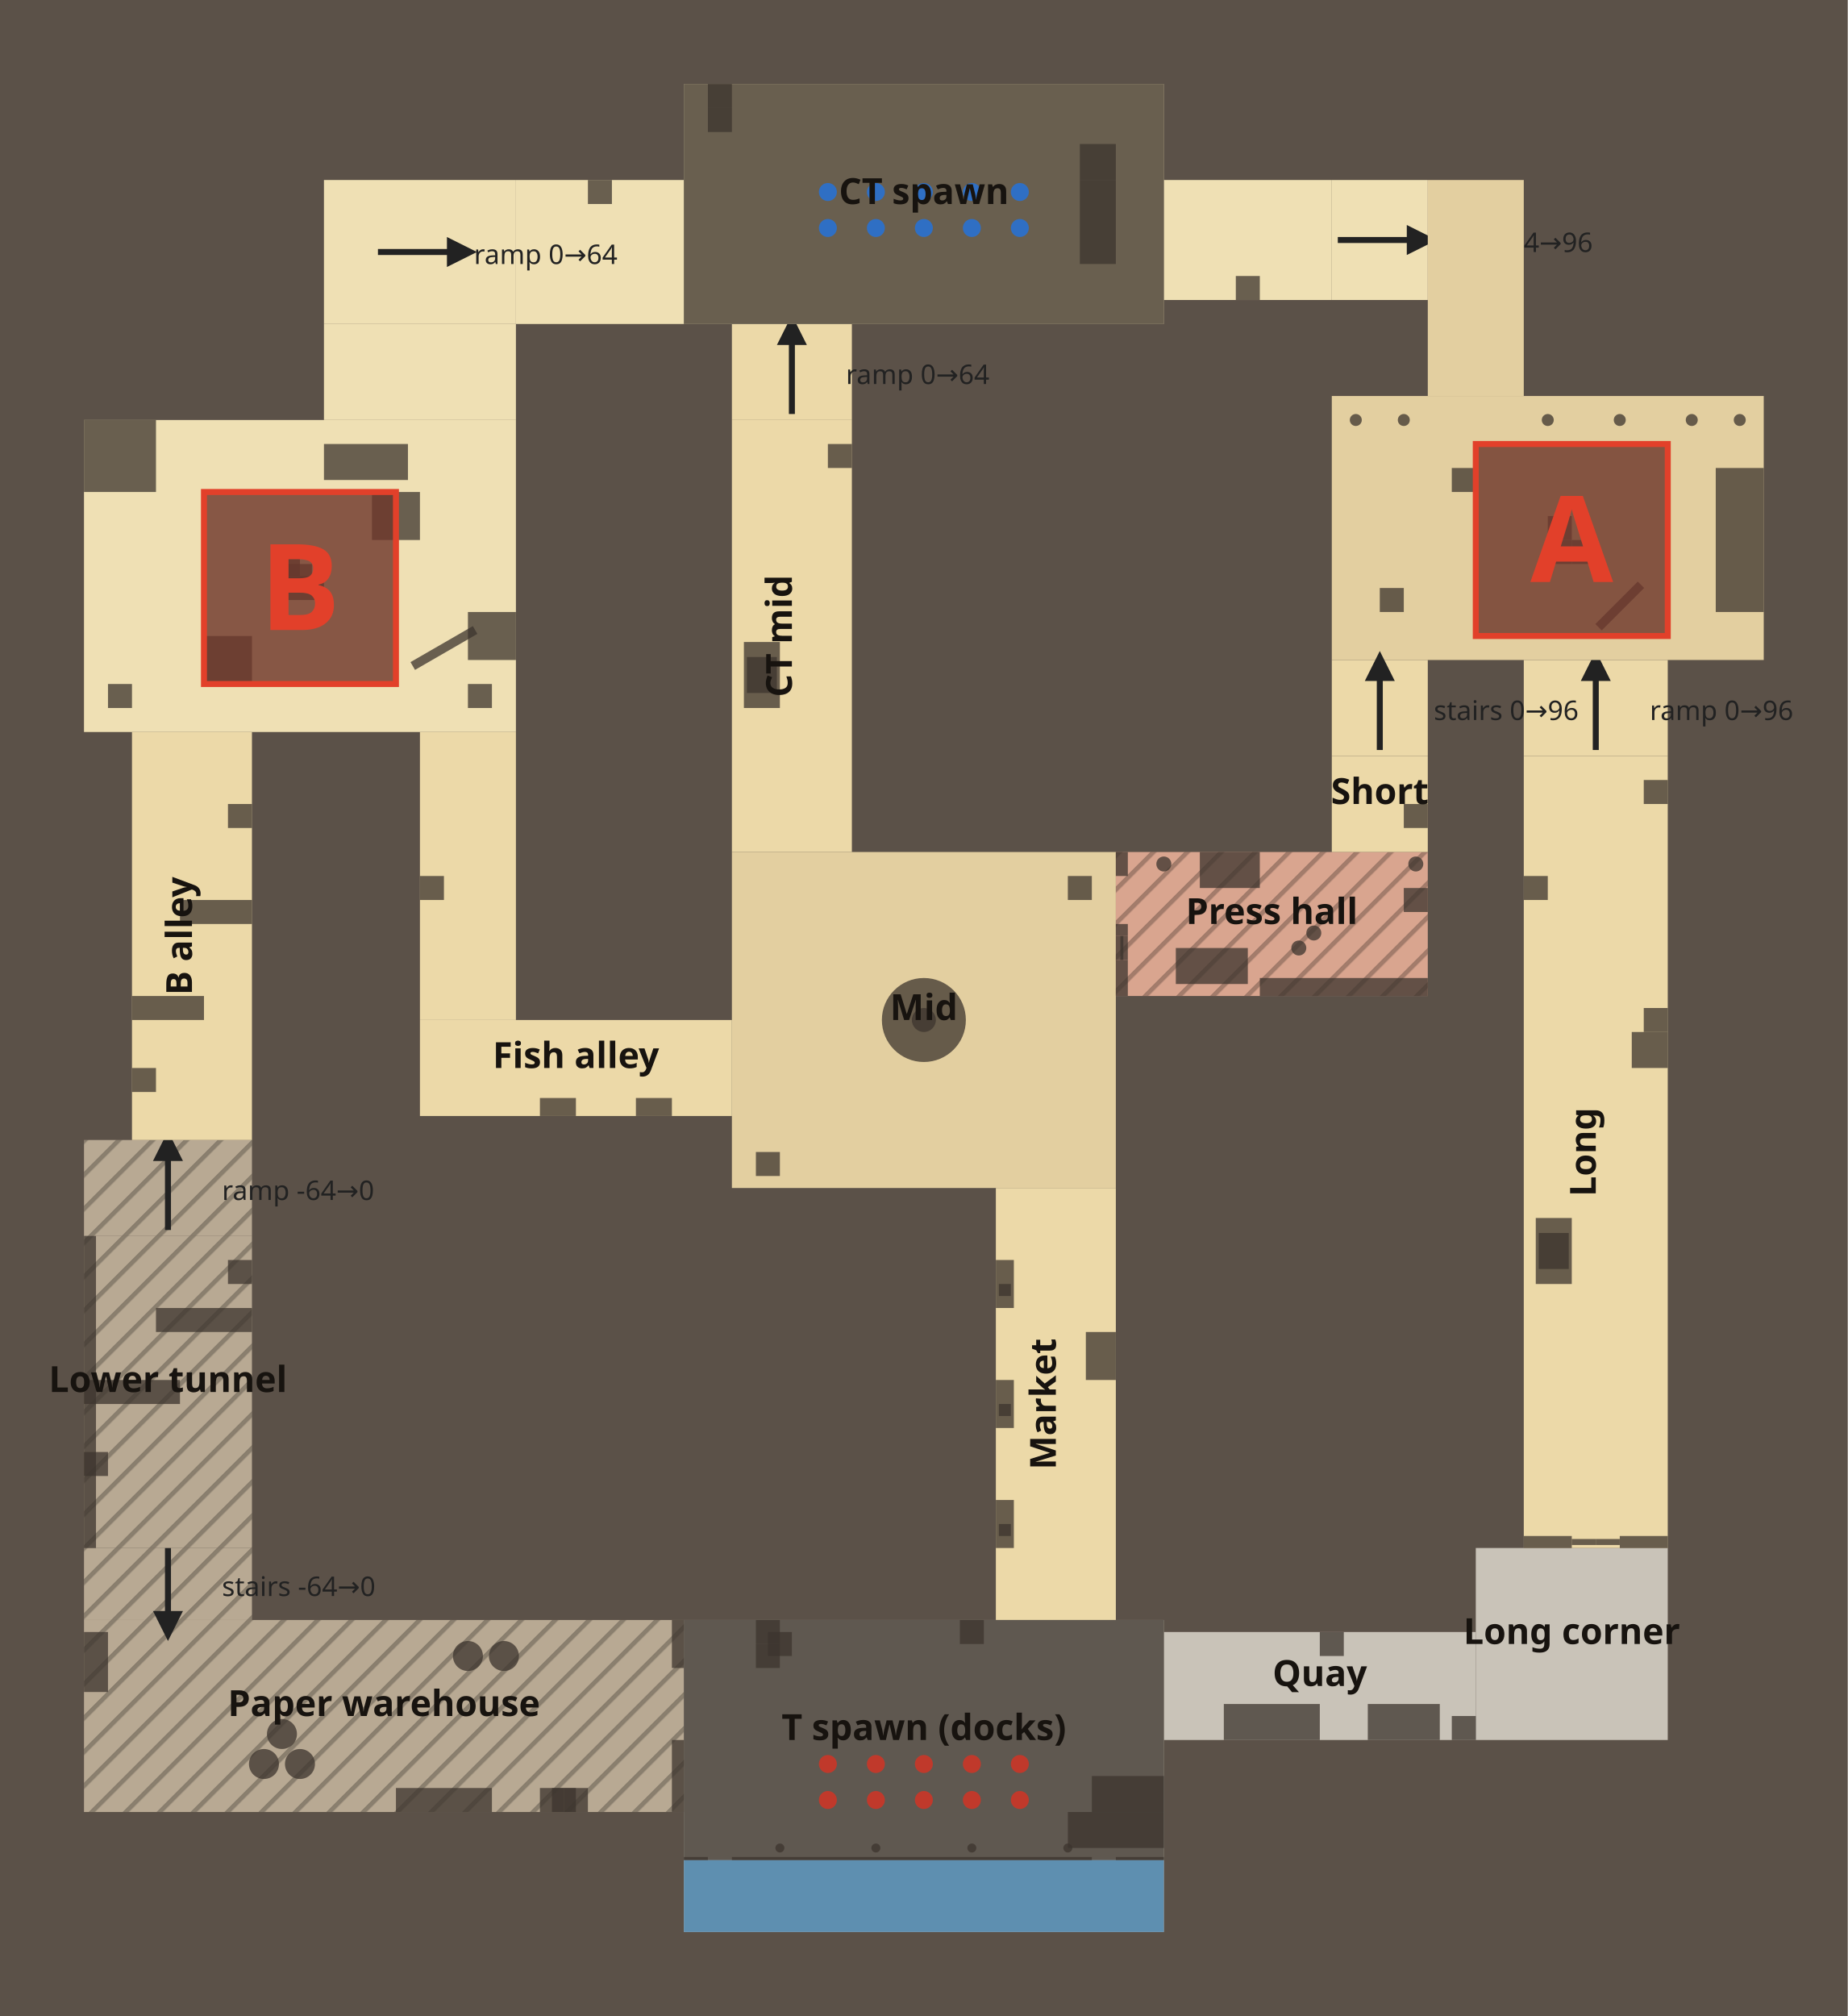
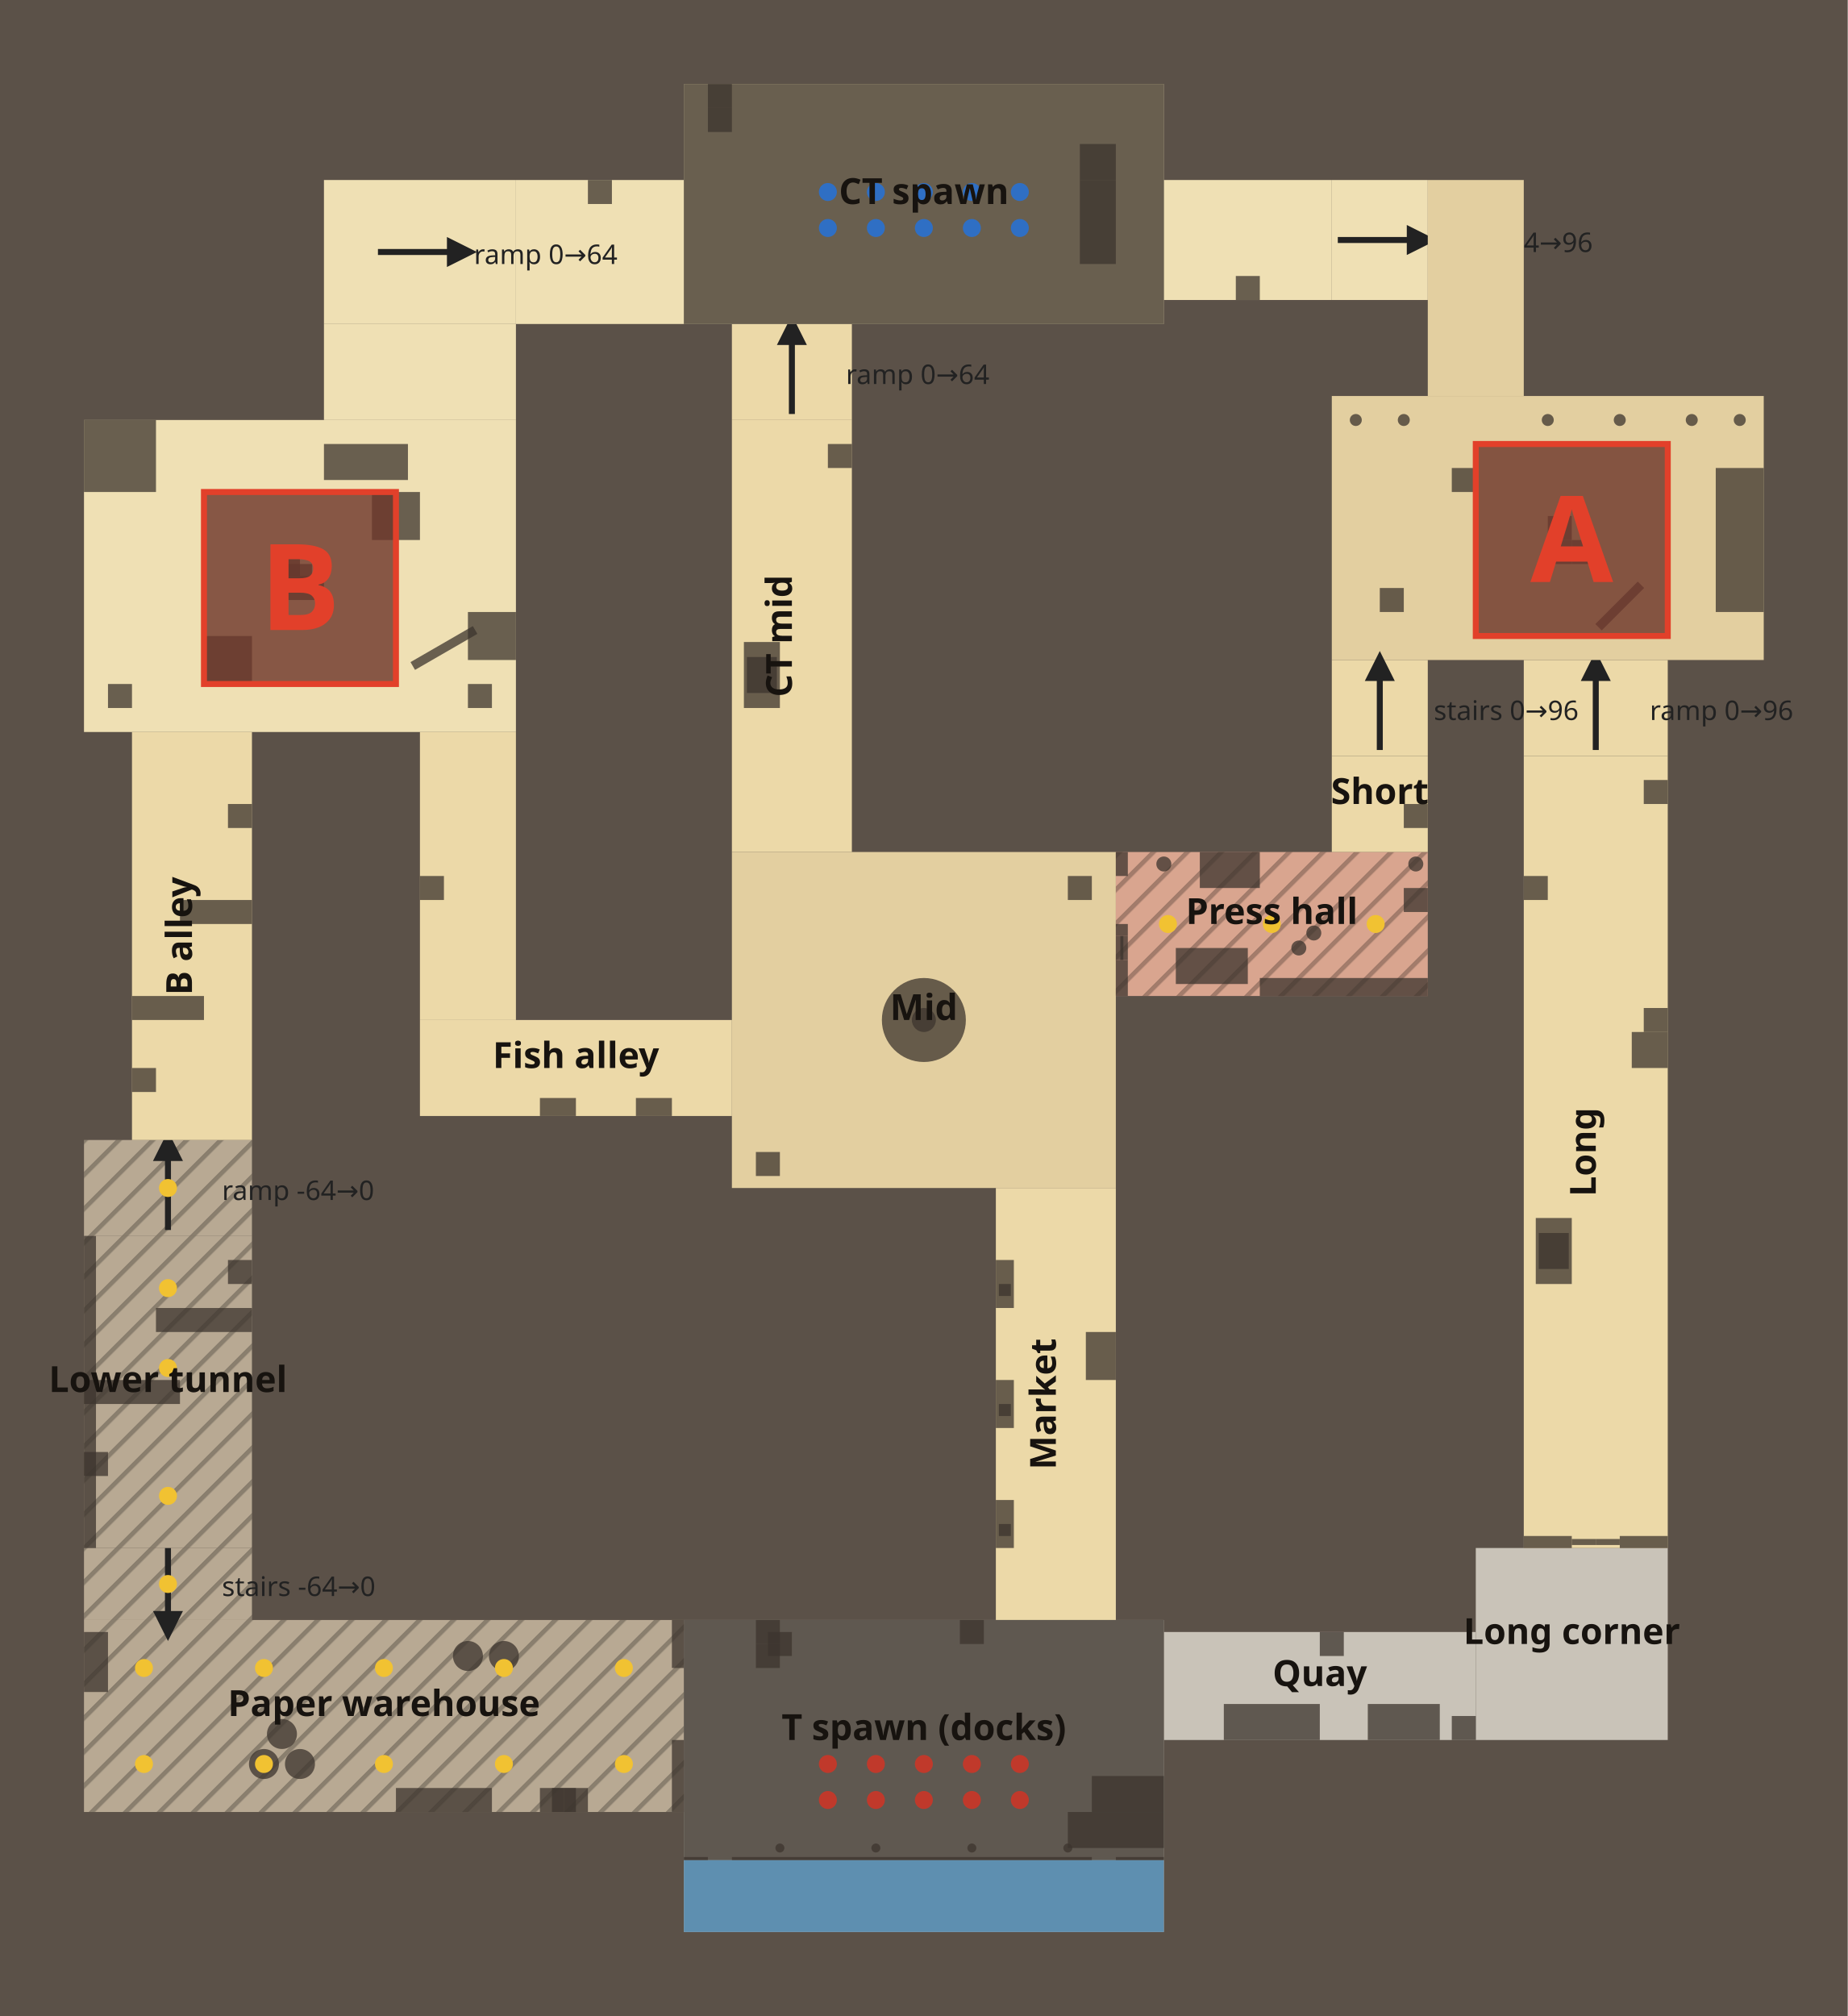
<svg xmlns="http://www.w3.org/2000/svg" viewBox="0 0 616 672" font-family="sans-serif">
  <rect width="616" height="672" fill="#5b5148" />
  <defs>
    <pattern id="roof" width="8" height="8" patternUnits="userSpaceOnUse" patternTransform="rotate(45)">
      <line x1="0" y1="0" x2="0" y2="8" stroke="#000" stroke-opacity="0.25" stroke-width="3" />
    </pattern>
  </defs>
  <rect x="228" y="540" width="160" height="80" fill="#c9c3b8" />
  <rect x="228" y="620" width="160" height="24" fill="#c9c3b8" />
  <rect x="388" y="544" width="104" height="36" fill="#c9c3b8" />
  <rect x="492" y="516" width="64" height="64" fill="#c9c3b8" />
  <rect x="508" y="252" width="48" height="264" fill="#ecd9a8" />
  <rect x="508" y="220" width="48" height="32" fill="#ecd9a8" />
  <line x1="532" y1="250" x2="532" y2="222" stroke="#222" stroke-width="2" marker-end="url(#up)" />
  <text x="532" y="240" dx="18" font-size="9" fill="#222">ramp 0→96</text>
  <rect x="444" y="132" width="144" height="88" fill="#e3cfa0" />
  <rect x="332" y="396" width="40" height="144" fill="#ecd9a8" />
  <rect x="244" y="284" width="128" height="112" fill="#e3cfa0" />
  <rect x="244" y="140" width="40" height="144" fill="#ecd9a8" />
  <rect x="244" y="108" width="40" height="32" fill="#ecd9a8" />
  <line x1="264" y1="138" x2="264" y2="110" stroke="#222" stroke-width="2" marker-end="url(#up)" />
  <text x="264" y="128" dx="18" font-size="9" fill="#222">ramp 0→64</text>
  <rect x="372" y="284" width="104" height="48" fill="#d9a58f" />
  <rect x="372" y="284" width="104" height="48" fill="url(#roof)" />
  <rect x="444" y="252" width="32" height="32" fill="#ecd9a8" />
  <rect x="444" y="220" width="32" height="32" fill="#ecd9a8" />
  <line x1="460" y1="250" x2="460" y2="222" stroke="#222" stroke-width="2" marker-end="url(#up)" />
  <text x="460" y="240" dx="18" font-size="9" fill="#222">stairs 0→96</text>
  <rect x="228" y="28" width="160" height="80" fill="#efe0b4" />
  <rect x="388" y="60" width="56" height="40" fill="#efe0b4" />
  <rect x="444" y="60" width="32" height="40" fill="#efe0b4" />
  <line x1="446" y1="80" x2="474" y2="80" stroke="#222" stroke-width="2" marker-end="url(#up)" />
  <text x="460" y="84" dx="18" font-size="9" fill="#222">ramp 64→96</text>
  <rect x="476" y="60" width="32" height="72" fill="#e3cfa0" />
  <rect x="172" y="60" width="56" height="48" fill="#efe0b4" />
  <rect x="108" y="60" width="64" height="48" fill="#efe0b4" />
  <line x1="126" y1="84" x2="154" y2="84" stroke="#222" stroke-width="2" marker-end="url(#up)" />
  <text x="140" y="88" dx="18" font-size="9" fill="#222">ramp 0→64</text>
  <rect x="28" y="140" width="144" height="104" fill="#efe0b4" />
  <rect x="108" y="108" width="64" height="32" fill="#efe0b4" />
  <rect x="28" y="540" width="200" height="64" fill="#b8a993" />
  <rect x="28" y="540" width="200" height="64" fill="url(#roof)" />
  <rect x="28" y="516" width="56" height="24" fill="#b8a993" />
  <rect x="28" y="516" width="56" height="24" fill="url(#roof)" />
  <line x1="56" y1="514" x2="56" y2="542" stroke="#222" stroke-width="2" marker-end="url(#up)" />
  <text x="56" y="532" dx="18" font-size="9" fill="#222">stairs -64→0</text>
  <rect x="28" y="412" width="56" height="104" fill="#b8a993" />
  <rect x="28" y="412" width="56" height="104" fill="url(#roof)" />
  <rect x="28" y="380" width="56" height="32" fill="#b8a993" />
  <rect x="28" y="380" width="56" height="32" fill="url(#roof)" />
  <line x1="56" y1="410" x2="56" y2="382" stroke="#222" stroke-width="2" marker-end="url(#up)" />
  <text x="56" y="400" dx="18" font-size="9" fill="#222">ramp -64→0</text>
  <rect x="44" y="244" width="40" height="136" fill="#ecd9a8" />
  <rect x="140" y="340" width="104" height="32" fill="#ecd9a8" />
  <rect x="140" y="244" width="32" height="96" fill="#ecd9a8" />
  <defs>
    <marker id="up" viewBox="0 0 6 6" refX="3" refY="3" markerWidth="5" markerHeight="5" orient="auto">
      <path d="M0 0L6 3L0 6z" fill="#222" />
    </marker>
  </defs>
  <rect x="228" y="620" width="160" height="24" fill="#5e8fb0" />
  <rect x="228" y="619" width="8" height="1" fill="#3d352e" fill-opacity="0.75" />
  <rect x="244" y="619" width="120" height="1" fill="#3d352e" fill-opacity="0.75" />
  <rect x="372" y="619" width="16" height="1" fill="#3d352e" fill-opacity="0.75" />
  <circle cx="260" cy="616" r="1.5" fill="#3d352e" fill-opacity="0.75" />
  <circle cx="292" cy="616" r="1.5" fill="#3d352e" fill-opacity="0.75" />
  <circle cx="324" cy="616" r="1.5" fill="#3d352e" fill-opacity="0.75" />
  <circle cx="356" cy="616" r="1.5" fill="#3d352e" fill-opacity="0.75" />
  <rect x="356" y="604" width="32" height="12" fill="#3d352e" fill-opacity="0.75" />
  <rect x="364" y="592" width="24" height="12" fill="#3d352e" fill-opacity="0.75" />
  <rect x="252" y="548" width="8" height="8" fill="#3d352e" fill-opacity="0.75" />
  <rect x="252" y="540" width="8" height="8" fill="#3d352e" fill-opacity="0.75" />
  <rect x="256" y="544" width="8" height="8" fill="#3d352e" fill-opacity="0.75" />
  <rect x="320" y="540" width="8" height="8" fill="#3d352e" fill-opacity="0.75" />
  <rect x="408" y="568" width="32" height="12" fill="#3d352e" fill-opacity="0.75" />
  <rect x="456" y="568" width="24" height="12" fill="#3d352e" fill-opacity="0.75" />
  <rect x="440" y="544" width="8" height="8" fill="#3d352e" fill-opacity="0.75" />
  <rect x="484" y="572" width="8" height="8" fill="#3d352e" fill-opacity="0.75" />
  <rect x="508" y="512" width="16" height="4" fill="#3d352e" fill-opacity="0.75" />
  <rect x="540" y="512" width="16" height="4" fill="#3d352e" fill-opacity="0.75" />
  <rect x="524" y="513" width="8" height="2" fill="#3d352e" fill-opacity="0.75" />
  <rect x="532" y="513" width="8" height="2" fill="#3d352e" fill-opacity="0.75" />
  <rect x="512" y="406" width="12" height="22" fill="#3d352e" fill-opacity="0.75" />
  <rect x="513" y="411" width="10" height="12" fill="#3d352e" fill-opacity="0.75" />
  <rect x="544" y="344" width="12" height="12" fill="#3d352e" fill-opacity="0.75" />
  <rect x="548" y="336" width="8" height="8" fill="#3d352e" fill-opacity="0.75" />
  <rect x="508" y="292" width="8" height="8" fill="#3d352e" fill-opacity="0.75" />
  <rect x="548" y="260" width="8" height="8" fill="#3d352e" fill-opacity="0.75" />
  <rect x="332" y="500" width="6" height="16" fill="#3d352e" fill-opacity="0.75" />
  <rect x="333" y="508" width="4" height="4" fill="#3d352e" fill-opacity="0.75" />
  <rect x="332" y="460" width="6" height="16" fill="#3d352e" fill-opacity="0.75" />
  <rect x="333" y="468" width="4" height="4" fill="#3d352e" fill-opacity="0.75" />
  <rect x="332" y="420" width="6" height="16" fill="#3d352e" fill-opacity="0.75" />
  <rect x="333" y="428" width="4" height="4" fill="#3d352e" fill-opacity="0.75" />
  <rect x="362" y="444" width="10" height="16" fill="#3d352e" fill-opacity="0.75" />
  <circle cx="308" cy="340" r="14" fill="#3d352e" fill-opacity="0.75" />
  <circle cx="308" cy="340" r="4" fill="#3d352e" fill-opacity="0.75" />
  <rect x="252" y="384" width="8" height="8" fill="#3d352e" fill-opacity="0.75" />
  <rect x="356" y="292" width="8" height="8" fill="#3d352e" fill-opacity="0.75" />
  <rect x="372" y="320" width="4" height="12" fill="#3d352e" fill-opacity="0.75" />
  <rect x="372" y="312" width="4" height="8" fill="#3d352e" fill-opacity="0.75" />
  <rect x="373.5" y="312" width="1" height="8" fill="#3d352e" fill-opacity="0.75" />
  <rect x="372" y="308" width="4" height="4" fill="#3d352e" fill-opacity="0.75" />
  <rect x="372" y="284" width="4" height="8" fill="#3d352e" fill-opacity="0.75" />
  <rect x="392" y="316" width="24" height="12" fill="#3d352e" fill-opacity="0.75" />
  <rect x="400" y="284" width="20" height="12" fill="#3d352e" fill-opacity="0.75" />
  <rect x="420" y="326" width="56" height="6" fill="#3d352e" fill-opacity="0.75" />
  <circle cx="388" cy="288" r="2.5" fill="#3d352e" fill-opacity="0.75" />
  <circle cx="433" cy="316" r="2.5" fill="#3d352e" fill-opacity="0.75" />
  <circle cx="438" cy="311" r="2.5" fill="#3d352e" fill-opacity="0.75" />
  <circle cx="472" cy="288" r="2.5" fill="#3d352e" fill-opacity="0.75" />
  <rect x="468" y="296" width="8" height="8" fill="#3d352e" fill-opacity="0.75" />
  <rect x="468" y="268" width="8" height="8" fill="#3d352e" fill-opacity="0.75" />
  <rect x="516" y="180" width="8" height="8" fill="#3d352e" fill-opacity="0.75" />
  <rect x="524" y="180" width="8" height="8" fill="#3d352e" fill-opacity="0.75" />
  <rect x="516" y="172" width="8" height="8" fill="#3d352e" fill-opacity="0.75" />
  <rect x="530" y="200.5" width="20" height="3" fill="#3d352e" fill-opacity="0.75" transform="rotate(-45 540 202)" />
  <rect x="572" y="156" width="16" height="48" fill="#3d352e" fill-opacity="0.75" />
  <rect x="460" y="196" width="8" height="8" fill="#3d352e" fill-opacity="0.75" />
  <rect x="484" y="156" width="8" height="8" fill="#3d352e" fill-opacity="0.75" />
  <circle cx="452" cy="140" r="2" fill="#3d352e" fill-opacity="0.75" />
  <circle cx="468" cy="140" r="2" fill="#3d352e" fill-opacity="0.75" />
  <circle cx="516" cy="140" r="2" fill="#3d352e" fill-opacity="0.75" />
  <circle cx="540" cy="140" r="2" fill="#3d352e" fill-opacity="0.75" />
  <circle cx="564" cy="140" r="2" fill="#3d352e" fill-opacity="0.75" />
  <circle cx="580" cy="140" r="2" fill="#3d352e" fill-opacity="0.75" />
  <rect x="360" y="60" width="12" height="28" fill="#3d352e" fill-opacity="0.75" />
  <rect x="360" y="48" width="12" height="12" fill="#3d352e" fill-opacity="0.75" />
  <rect x="236" y="36" width="8" height="8" fill="#3d352e" fill-opacity="0.75" />
  <rect x="236" y="28" width="8" height="8" fill="#3d352e" fill-opacity="0.75" />
  <rect x="412" y="92" width="8" height="8" fill="#3d352e" fill-opacity="0.75" />
  <rect x="196" y="60" width="8" height="8" fill="#3d352e" fill-opacity="0.75" />
  <rect x="248" y="214" width="12" height="22" fill="#3d352e" fill-opacity="0.75" />
  <rect x="249" y="219" width="10" height="12" fill="#3d352e" fill-opacity="0.75" />
  <rect x="276" y="148" width="8" height="8" fill="#3d352e" fill-opacity="0.75" />
  <rect x="28" y="140" width="24" height="24" fill="#3d352e" fill-opacity="0.75" />
  <rect x="92" y="192" width="8" height="8" fill="#3d352e" fill-opacity="0.75" />
  <rect x="100" y="192" width="8" height="8" fill="#3d352e" fill-opacity="0.75" />
  <rect x="92" y="184" width="8" height="8" fill="#3d352e" fill-opacity="0.75" />
  <rect x="96" y="188" width="8" height="8" fill="#3d352e" fill-opacity="0.75" />
  <rect x="124" y="164" width="16" height="16" fill="#3d352e" fill-opacity="0.75" />
  <rect x="136" y="214.5" width="24" height="3" fill="#3d352e" fill-opacity="0.75" transform="rotate(-30 148 216)" />
  <rect x="156" y="228" width="8" height="8" fill="#3d352e" fill-opacity="0.75" />
  <rect x="36" y="228" width="8" height="8" fill="#3d352e" fill-opacity="0.75" />
  <rect x="68" y="212" width="16" height="16" fill="#3d352e" fill-opacity="0.75" />
  <rect x="156" y="204" width="16" height="16" fill="#3d352e" fill-opacity="0.75" />
  <rect x="108" y="148" width="28" height="12" fill="#3d352e" fill-opacity="0.75" />
  <rect x="224" y="580" width="4" height="24" fill="#3d352e" fill-opacity="0.75" />
  <rect x="224" y="540" width="4" height="16" fill="#3d352e" fill-opacity="0.75" />
  <circle cx="156" cy="552" r="5" fill="#3d352e" fill-opacity="0.75" />
  <circle cx="168" cy="552" r="5" fill="#3d352e" fill-opacity="0.75" />
  <circle cx="100" cy="588" r="5" fill="#3d352e" fill-opacity="0.75" />
  <circle cx="88" cy="588" r="5" fill="#3d352e" fill-opacity="0.75" />
  <circle cx="94" cy="578" r="5" fill="#3d352e" fill-opacity="0.75" />
  <rect x="132" y="596" width="32" height="8" fill="#3d352e" fill-opacity="0.75" />
  <rect x="28" y="544" width="8" height="20" fill="#3d352e" fill-opacity="0.75" />
  <rect x="180" y="596" width="8" height="8" fill="#3d352e" fill-opacity="0.75" />
  <rect x="188" y="596" width="8" height="8" fill="#3d352e" fill-opacity="0.75" />
  <rect x="184" y="596" width="8" height="8" fill="#3d352e" fill-opacity="0.75" />
  <rect x="28" y="460" width="32" height="8" fill="#3d352e" fill-opacity="0.75" />
  <rect x="52" y="436" width="32" height="8" fill="#3d352e" fill-opacity="0.75" />
  <rect x="28" y="484" width="8" height="8" fill="#3d352e" fill-opacity="0.75" />
  <rect x="76" y="420" width="8" height="8" fill="#3d352e" fill-opacity="0.75" />
  <rect x="28" y="412" width="4" height="104" fill="#3d352e" fill-opacity="0.75" />
  <rect x="44" y="332" width="24" height="8" fill="#3d352e" fill-opacity="0.75" />
  <rect x="60" y="300" width="24" height="8" fill="#3d352e" fill-opacity="0.75" />
  <rect x="44" y="356" width="8" height="8" fill="#3d352e" fill-opacity="0.75" />
  <rect x="76" y="268" width="8" height="8" fill="#3d352e" fill-opacity="0.75" />
  <rect x="180" y="366" width="12" height="6" fill="#3d352e" fill-opacity="0.75" />
  <rect x="212" y="366" width="12" height="6" fill="#3d352e" fill-opacity="0.75" />
  <rect x="140" y="292" width="8" height="8" fill="#3d352e" fill-opacity="0.75" />
  <rect x="228" y="540" width="160" height="80" fill="#3d352e" fill-opacity="0.75" />
  <rect x="228" y="28" width="160" height="80" fill="#3d352e" fill-opacity="0.75" />
  <rect x="492" y="148" width="64" height="64" fill="#3d352e" fill-opacity="0.75" />
  <rect x="68" y="164" width="64" height="64" fill="#3d352e" fill-opacity="0.75" />
  <rect x="492" y="148" width="64" height="64" fill="#e2402a" fill-opacity="0.25" stroke="#e2402a" stroke-width="2" />
  <text x="524" y="194" font-size="40" font-weight="bold" fill="#e2402a" text-anchor="middle">A</text>
  <rect x="68" y="164" width="64" height="64" fill="#e2402a" fill-opacity="0.25" stroke="#e2402a" stroke-width="2" />
  <text x="100" y="210" font-size="40" font-weight="bold" fill="#e2402a" text-anchor="middle">B</text>
  <circle cx="276" cy="600" r="3" fill="#c0392b" />
  <circle cx="292" cy="600" r="3" fill="#c0392b" />
  <circle cx="308" cy="600" r="3" fill="#c0392b" />
  <circle cx="324" cy="600" r="3" fill="#c0392b" />
  <circle cx="340" cy="600" r="3" fill="#c0392b" />
  <circle cx="276" cy="588" r="3" fill="#c0392b" />
  <circle cx="292" cy="588" r="3" fill="#c0392b" />
  <circle cx="308" cy="588" r="3" fill="#c0392b" />
  <circle cx="324" cy="588" r="3" fill="#c0392b" />
  <circle cx="340" cy="588" r="3" fill="#c0392b" />
  <circle cx="276" cy="76" r="3" fill="#2f6fc4" />
  <circle cx="292" cy="76" r="3" fill="#2f6fc4" />
  <circle cx="308" cy="76" r="3" fill="#2f6fc4" />
  <circle cx="324" cy="76" r="3" fill="#2f6fc4" />
  <circle cx="340" cy="76" r="3" fill="#2f6fc4" />
  <circle cx="276" cy="64" r="3" fill="#2f6fc4" />
  <circle cx="292" cy="64" r="3" fill="#2f6fc4" />
  <circle cx="308" cy="64" r="3" fill="#2f6fc4" />
  <circle cx="324" cy="64" r="3" fill="#2f6fc4" />
  <circle cx="340" cy="64" r="3" fill="#2f6fc4" />
+   <circle cx="389.375" cy="308" r="3" fill="#f1c232" />
+   <circle cx="424" cy="308" r="3" fill="#f1c232" />
+   <circle cx="458.625" cy="308" r="3" fill="#f1c232" />
+   <circle cx="48" cy="588" r="3" fill="#f1c232" />
+   <circle cx="88" cy="588" r="3" fill="#f1c232" />
+   <circle cx="128" cy="588" r="3" fill="#f1c232" />
+   <circle cx="168" cy="588" r="3" fill="#f1c232" />
+   <circle cx="208" cy="588" r="3" fill="#f1c232" />
+   <circle cx="48" cy="556" r="3" fill="#f1c232" />
+   <circle cx="88" cy="556" r="3" fill="#f1c232" />
+   <circle cx="128" cy="556" r="3" fill="#f1c232" />
+   <circle cx="168" cy="556" r="3" fill="#f1c232" />
+   <circle cx="208" cy="556" r="3" fill="#f1c232" />
+   <circle cx="56" cy="528" r="3" fill="#f1c232" />
+   <circle cx="56" cy="498.625" r="3" fill="#f1c232" />
+   <circle cx="56" cy="456" r="3" fill="#f1c232" />
+   <circle cx="56" cy="429.375" r="3" fill="#f1c232" />
+   <circle cx="56" cy="396" r="3" fill="#f1c232" />
  <text x="308" y="580" font-size="12" font-weight="bold" fill="#17130f" text-anchor="middle">T spawn (docks)</text>
  <text x="440" y="562" font-size="12" font-weight="bold" fill="#17130f" text-anchor="middle">Quay</text>
  <text x="524" y="548" font-size="12" font-weight="bold" fill="#17130f" text-anchor="middle">Long corner</text>
  <text x="532" y="384" font-size="12" font-weight="bold" fill="#17130f" text-anchor="middle" transform="rotate(-90 532 384)">Long</text>
  <text x="352" y="468" font-size="12" font-weight="bold" fill="#17130f" text-anchor="middle" transform="rotate(-90 352 468)">Market</text>
  <text x="308" y="340" font-size="12" font-weight="bold" fill="#17130f" text-anchor="middle">Mid</text>
  <text x="264" y="212" font-size="12" font-weight="bold" fill="#17130f" text-anchor="middle" transform="rotate(-90 264 212)">CT mid</text>
  <text x="424" y="308" font-size="12" font-weight="bold" fill="#17130f" text-anchor="middle">Press hall</text>
  <text x="460" y="268" font-size="12" font-weight="bold" fill="#17130f" text-anchor="middle">Short</text>
  <text x="308" y="68" font-size="12" font-weight="bold" fill="#17130f" text-anchor="middle">CT spawn</text>
  <text x="128" y="572" font-size="12" font-weight="bold" fill="#17130f" text-anchor="middle">Paper warehouse</text>
  <text x="56" y="464" font-size="12" font-weight="bold" fill="#17130f" text-anchor="middle">Lower tunnel</text>
  <text x="64" y="312" font-size="12" font-weight="bold" fill="#17130f" text-anchor="middle" transform="rotate(-90 64 312)">B alley</text>
  <text x="192" y="356" font-size="12" font-weight="bold" fill="#17130f" text-anchor="middle">Fish alley</text>
</svg>
